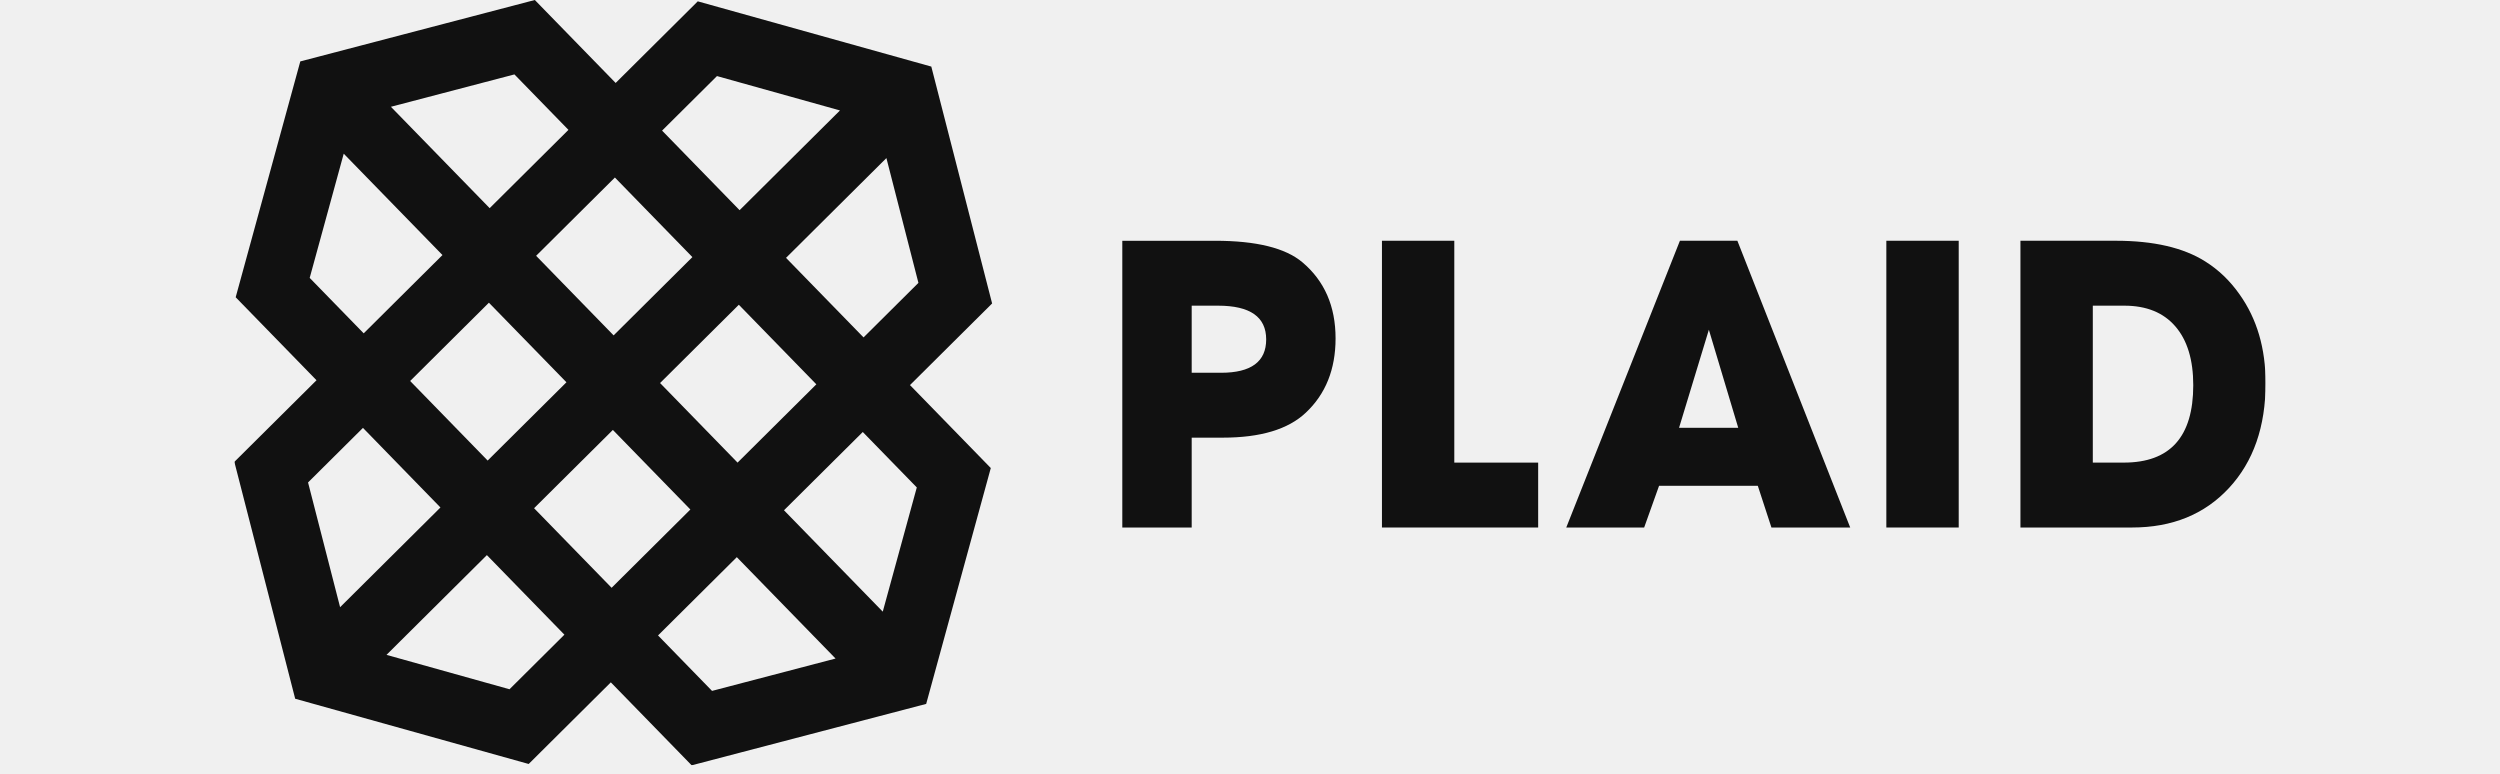
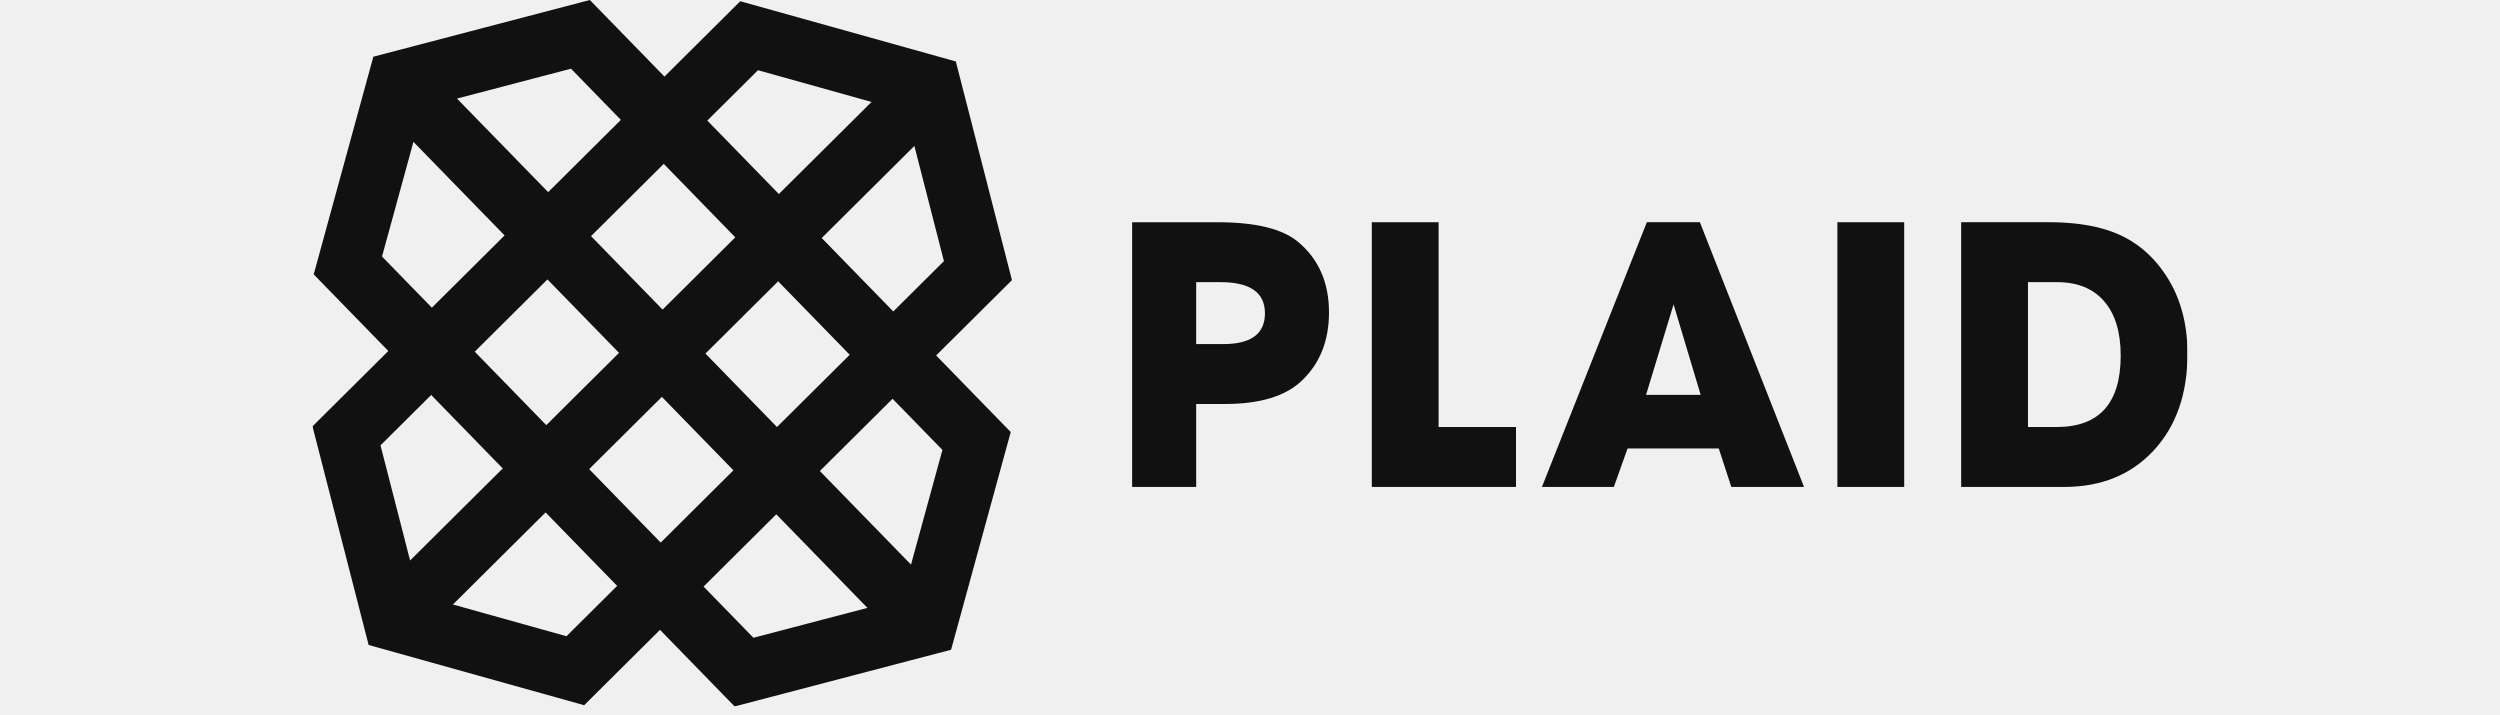
- <svg xmlns="http://www.w3.org/2000/svg" xmlns:xlink="http://www.w3.org/1999/xlink" viewBox="0 0 126 48" version="1.1" width="1260px" height="390px">
+ <svg xmlns="http://www.w3.org/2000/svg" xmlns:xlink="http://www.w3.org/1999/xlink" viewBox="0 0 126 48" version="1.1" width="1260px" height="360px">
  <defs>
    <polygon id="path-1" points="0 47.473 126 47.473 126 0 0 0" />
  </defs>
  <g id="Symbols" stroke="none" stroke-width="1" fill="none" fill-rule="evenodd">
    <g id="Nav-bar" transform="translate(-48, -26)">
      <g id="Plaid-logo" transform="translate(48, 26)">
        <path d="M66.248,16.268 C65.191,15.379 63.387,14.935 60.835,14.935 L55.079,14.935 L55.079,32.723 L59.383,32.723 L59.383,27.148 L61.311,27.148 C63.651,27.148 65.367,26.633 66.459,25.602 C67.69,24.447 68.308,22.909 68.308,20.989 C68.308,18.998 67.621,17.424 66.248,16.268 M61.204,23.123 L59.383,23.123 L59.383,18.961 L61.019,18.961 C63.009,18.961 64.004,19.659 64.004,21.055 C64.004,22.433 63.07,23.123 61.204,23.123" id="Fill-1" fill="#111111" />
        <polygon id="Fill-3" fill="#111111" points="75.673 14.934 71.185 14.934 71.185 32.722 80.875 32.722 80.875 28.696 75.673 28.696" />
        <path d="M89.668,14.934 L82.618,32.722 L87.45,32.722 L88.374,30.136 L94.5,30.136 L95.345,32.722 L100.231,32.722 L93.232,14.934 L89.668,14.934 Z M89.615,26.535 L91.464,20.455 L93.285,26.535 L89.615,26.535 Z" id="Fill-5" fill="#111111" />
        <mask id="mask-2" fill="white">
          <use xlink:href="#path-1" />
        </mask>
        <g id="Clip-8" />
        <polygon id="Fill-7" fill="#111111" mask="url(#mask-2)" points="102.473 32.722 106.962 32.722 106.962 14.934 102.473 14.934" />
        <path d="M124.389,18.268 C123.79,17.415 123.077,16.731 122.25,16.215 C120.895,15.361 119.046,14.934 116.705,14.934 L110.791,14.934 L110.791,32.722 L117.709,32.722 C120.208,32.722 122.215,31.905 123.729,30.269 C125.243,28.634 125.999,26.464 125.999,23.761 C125.999,21.611 125.462,19.78 124.389,18.268 M117.207,28.695 L115.28,28.695 L115.28,18.961 L117.234,18.961 C118.607,18.961 119.662,19.39 120.402,20.248 C121.141,21.105 121.511,22.321 121.511,23.895 C121.511,27.095 120.077,28.695 117.207,28.695" id="Fill-9" fill="#111111" mask="url(#mask-2)" />
        <path d="M18.637,0 L4.089,3.81 L0.081,18.439 L5.095,23.587 L-0.001,28.65 L3.772,43.343 L18.256,47.39 L23.352,42.326 L28.366,47.473 L42.913,43.664 L46.921,29.033 L41.908,23.887 L47.003,18.824 L43.231,4.13 L28.745,0.083 L23.651,5.146 L18.637,0 Z M9.709,6.624 L17.372,4.616 L20.723,8.056 L15.836,12.912 L9.709,6.624 Z M26.531,8.102 L29.936,4.719 L37.566,6.851 L31.339,13.038 L26.531,8.102 Z M4.672,17.238 L6.783,9.533 L12.908,15.821 L8.022,20.677 L4.672,17.238 Z M34.219,15.995 L40.446,9.806 L42.432,17.547 L39.028,20.93 L34.219,15.995 Z M18.717,15.868 L23.604,11.012 L28.411,15.948 L23.525,20.804 L18.717,15.868 Z M10.903,23.633 L15.789,18.777 L20.598,23.713 L15.711,28.569 L10.903,23.633 Z M26.406,23.76 L31.292,18.904 L36.1,23.84 L31.213,28.696 L26.406,23.76 Z M4.57,29.927 L7.976,26.542 L12.783,31.479 L6.558,37.665 L4.57,29.927 Z M18.591,31.525 L23.478,26.669 L28.286,31.605 L23.4,36.461 L18.591,31.525 Z M34.093,31.653 L38.98,26.797 L42.331,30.236 L40.22,37.941 L34.093,31.653 Z M9.437,40.622 L15.663,34.434 L20.472,39.37 L17.067,42.755 L9.437,40.622 Z M26.28,39.417 L31.166,34.561 L37.292,40.85 L29.63,42.857 L26.28,39.417 Z" id="Fill-10" fill="#111111" mask="url(#mask-2)" />
      </g>
    </g>
  </g>
</svg>
